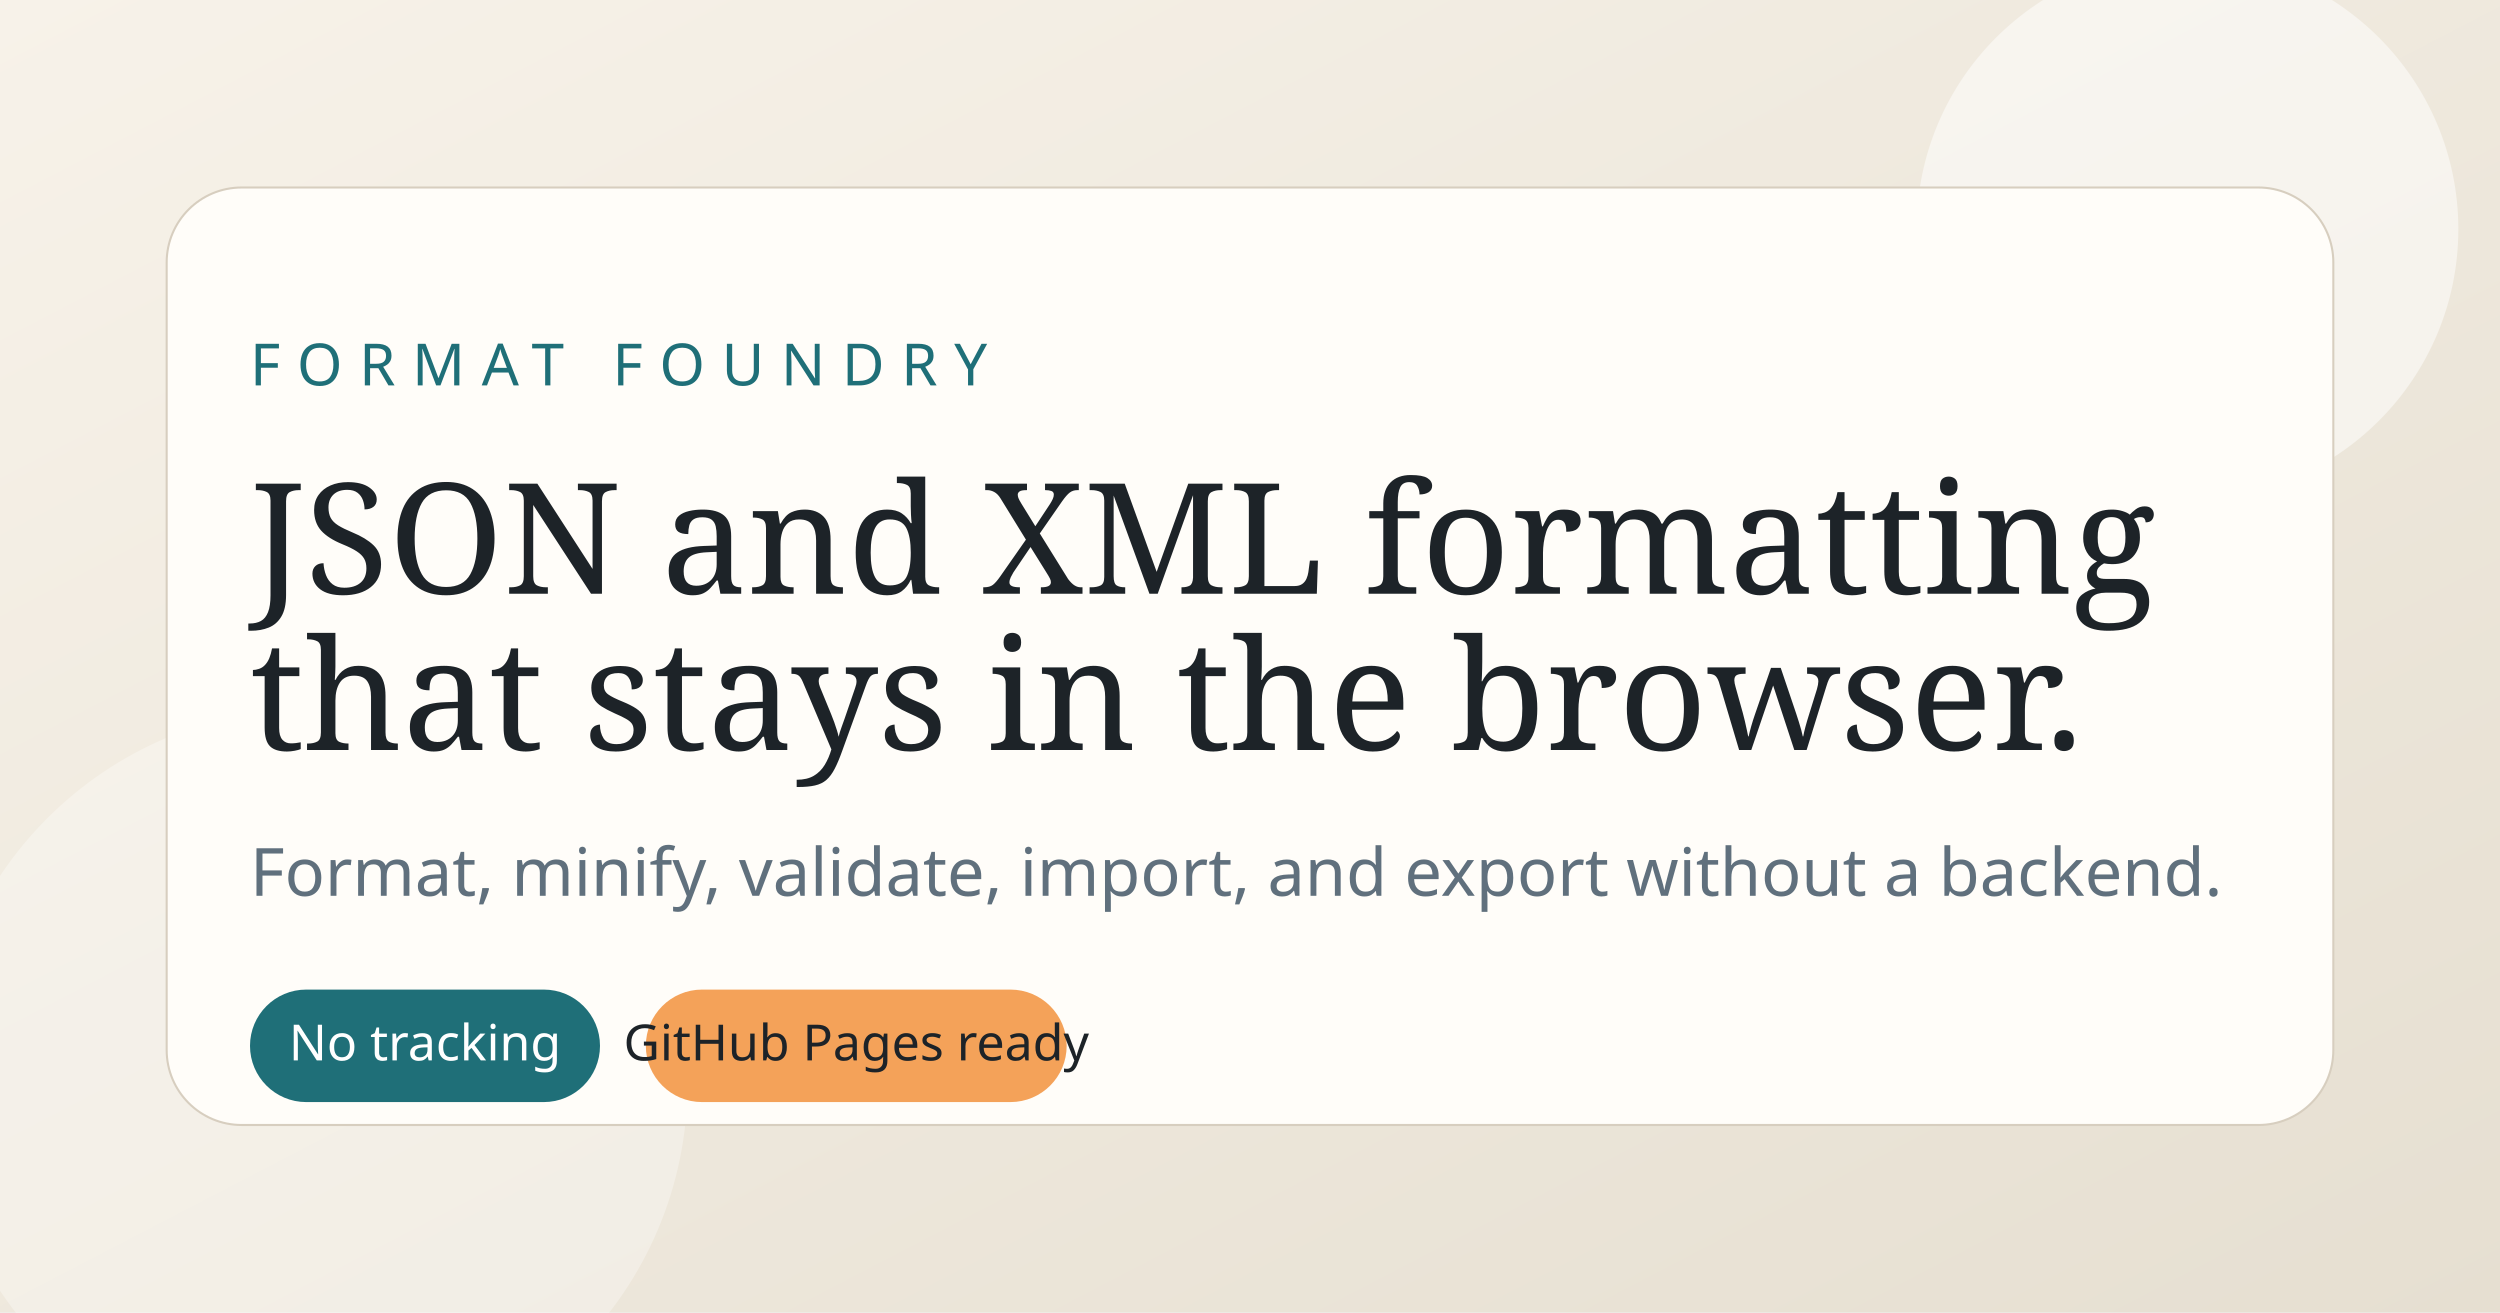
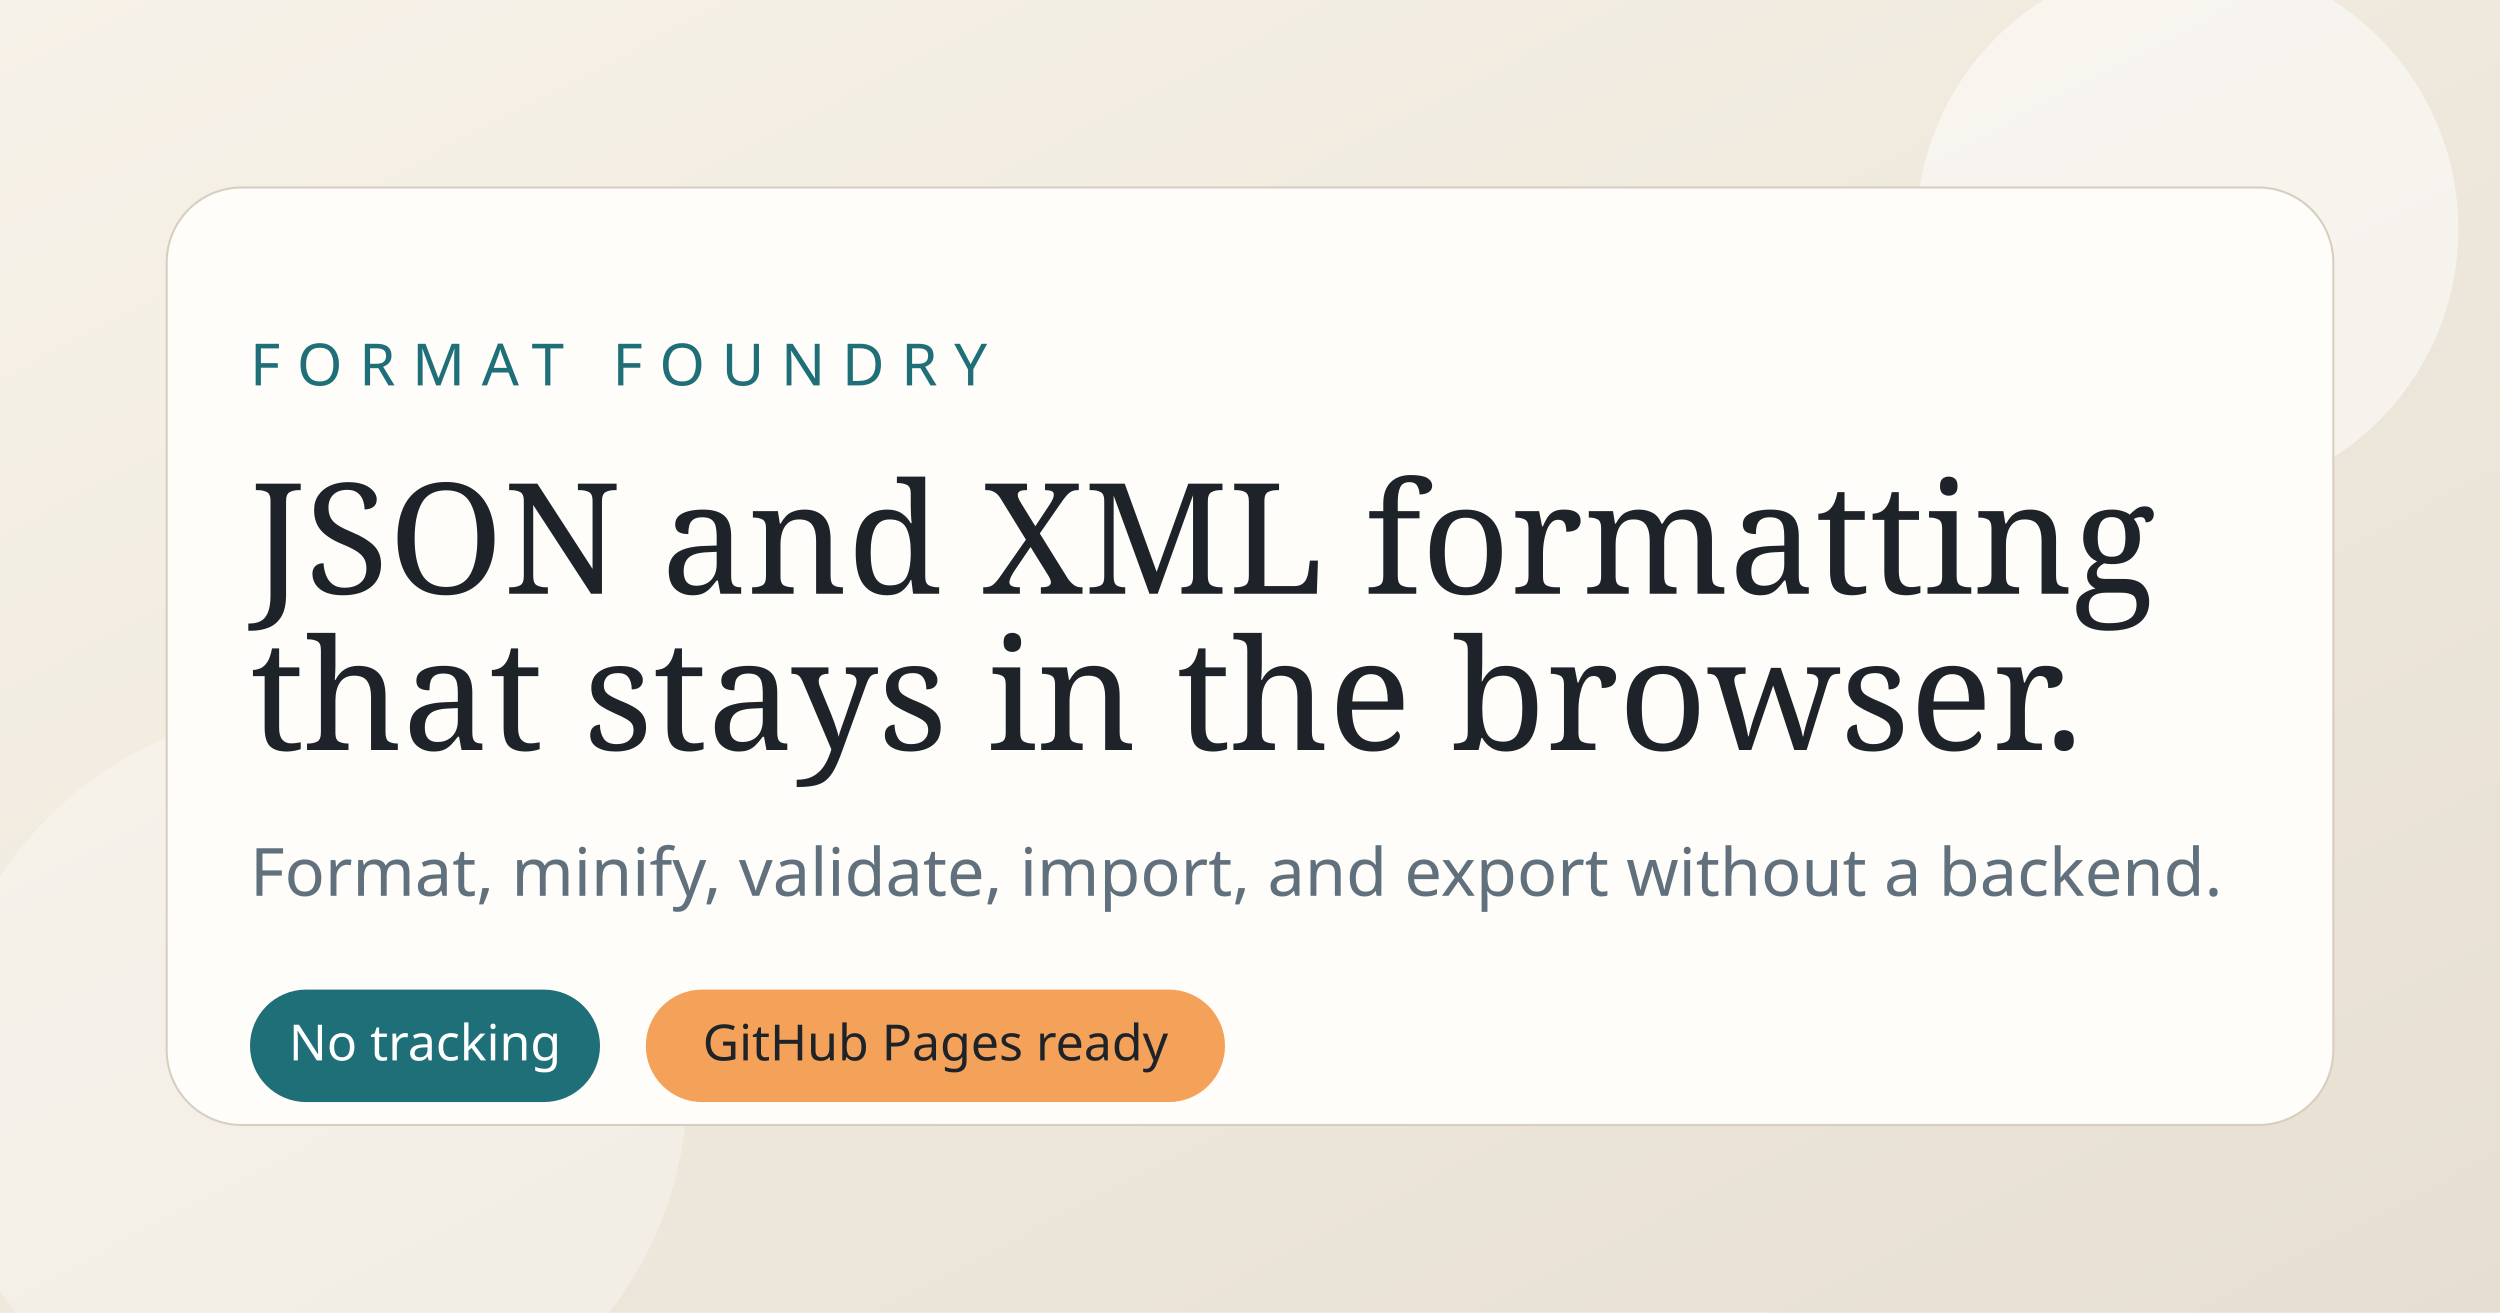
<svg xmlns="http://www.w3.org/2000/svg" viewBox="0 0 1200 630">
  <defs>
    <linearGradient id="bg" x1="0%" y1="0%" x2="100%" y2="100%">
      <stop offset="0%" stop-color="#f7f2e9" />
      <stop offset="100%" stop-color="#e6dfd1" />
    </linearGradient>
    <linearGradient id="brand" x1="0%" y1="0%" x2="100%" y2="100%">
      <stop offset="0%" stop-color="#1f6f78" />
      <stop offset="100%" stop-color="#f4a259" />
    </linearGradient>
  </defs>
  <rect width="1200" height="630" fill="url(#bg)" />
  <circle cx="1050" cy="110" r="130" fill="#ffffff" opacity="0.5" />
  <circle cx="150" cy="520" r="180" fill="#ffffff" opacity="0.3" />
  <rect x="80" y="90" width="1040" height="450" rx="36" fill="#fffdf9" stroke="#d7cebf" />
  <text x="120" y="185" fill="#1f6f78" font-size="28" font-family="Verdana, sans-serif" letter-spacing="8">FORMAT FOUNDRY</text>
  <text x="120" y="285" fill="#1d2328" font-size="74" font-family="Georgia, serif">JSON and XML formatting</text>
  <text x="120" y="360" fill="#1d2328" font-size="74" font-family="Georgia, serif">that stays in the browser.</text>
  <text x="120" y="430" fill="#60707d" font-size="32" font-family="Verdana, sans-serif">Format, minify, validate, import, and export without a backend.</text>
  <g transform="translate(120 475)">
    <rect width="168" height="54" rx="27" fill="#1f6f78" />
    <text x="84" y="34" fill="#ffffff" font-size="24" text-anchor="middle" font-family="Verdana, sans-serif">No tracking</text>
  </g>
  <g transform="translate(310 475)">
-     <rect width="202" height="54" rx="27" fill="#f4a259" />
-     <text x="101" y="34" fill="#1d2328" font-size="24" text-anchor="middle" font-family="Verdana, sans-serif">GitHub Pages ready</text>
+     <rect width="278" height="54" rx="27" fill="#f4a259" />
+     <text x="139" y="34" fill="#1d2328" font-size="24" text-anchor="middle" font-family="Verdana, sans-serif">GitHub Pages ready</text>
  </g>
</svg>
